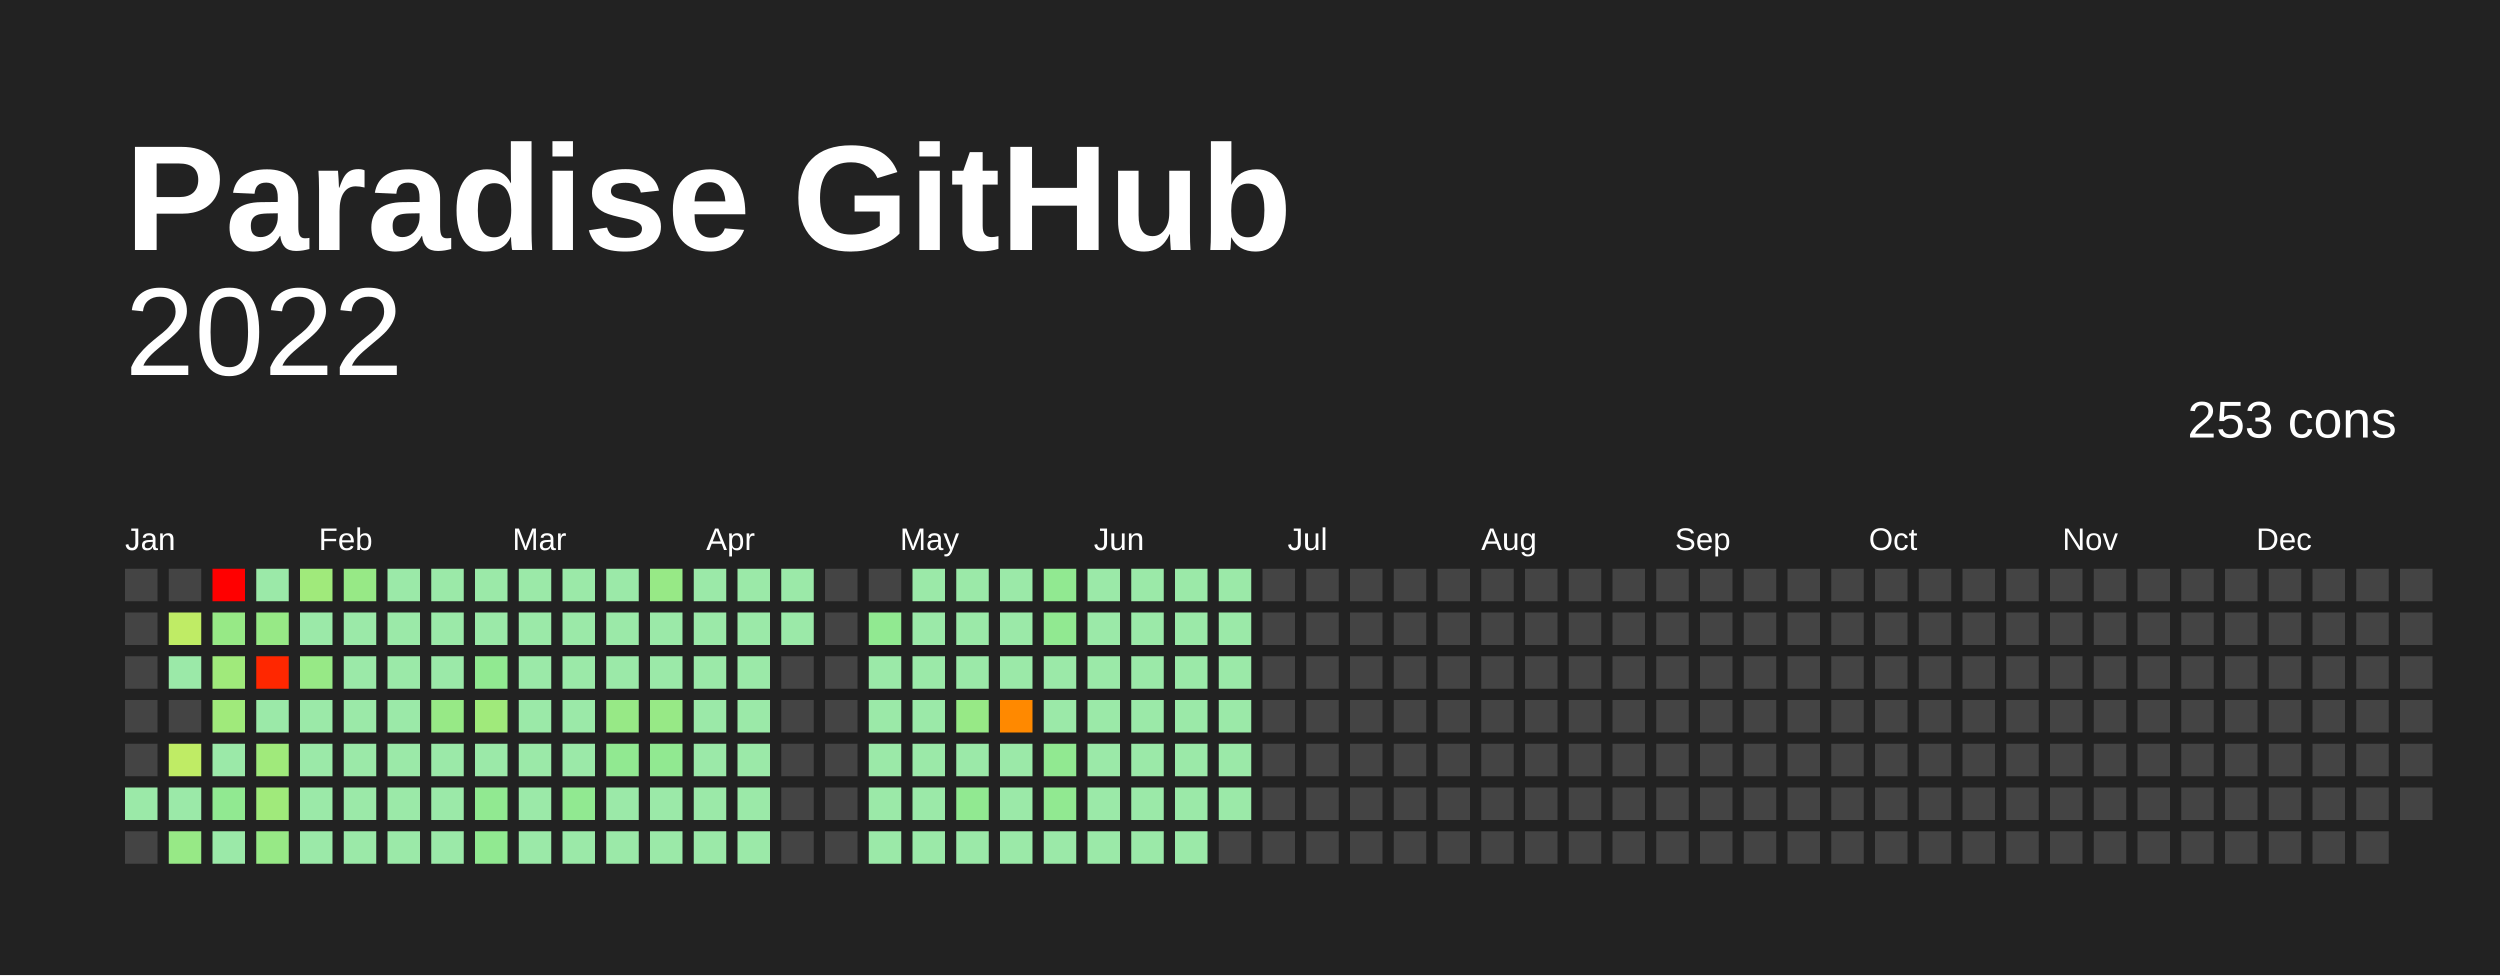
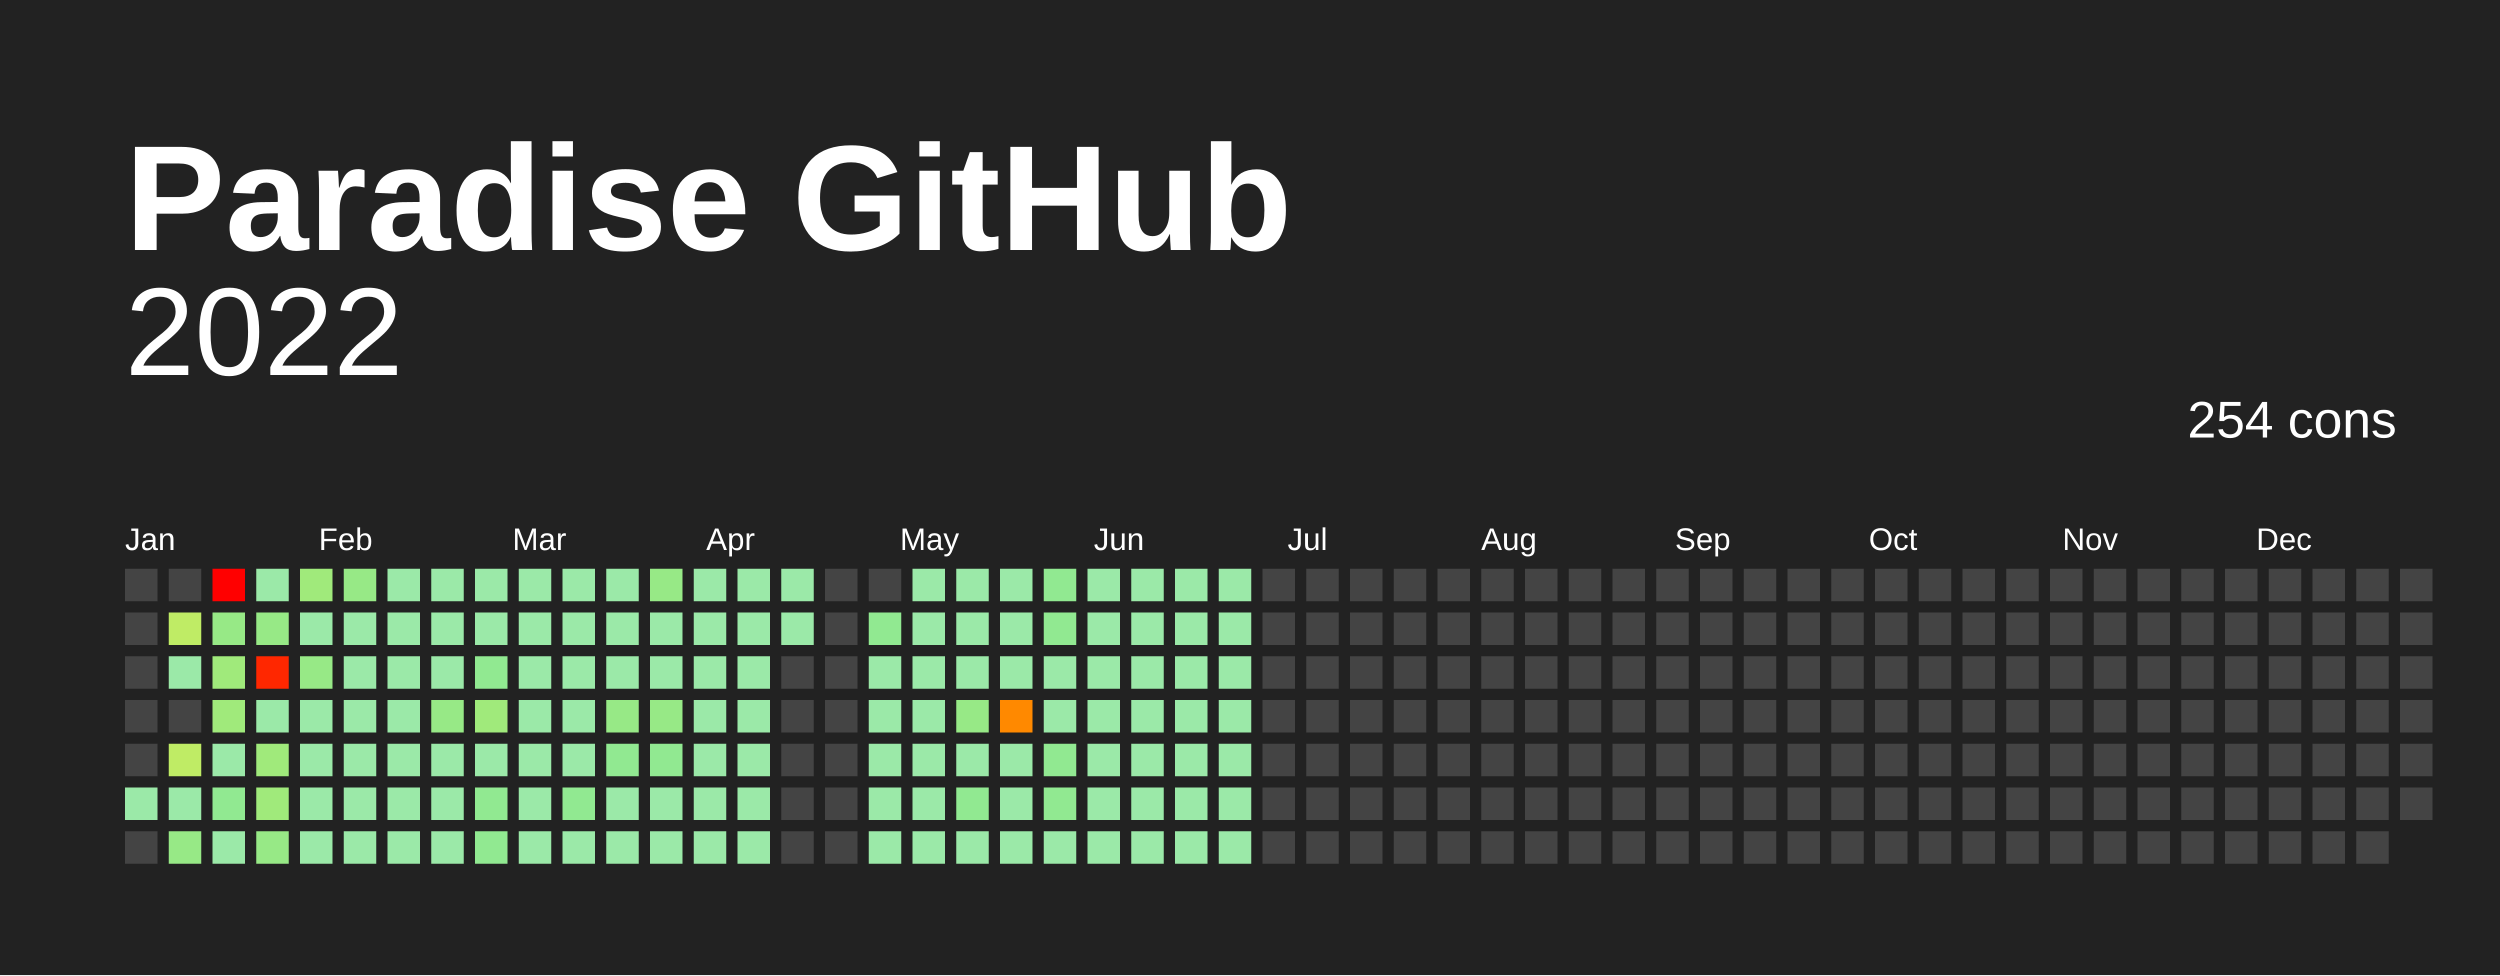
<svg xmlns="http://www.w3.org/2000/svg" baseProfile="full" height="78mm" version="1.1" viewBox="0,0,200,78" width="200mm">
  <defs />
  <rect fill="#222222" height="78" width="200" x="0" y="0" />
  <text fill="#FFFFFF" style="font-size:12px; font-family:Arial; font-weight:bold;" x="10" y="20">Paradise GitHub</text>
  <text alignment-baseline="hanging" fill="#FFFFFF" style="font-size:10.0px; font-family:Arial;" x="10" y="30">2022</text>
-   <text alignment-baseline="hanging" fill="#FFFFFF" style="font-size:4.125px; font-family:Arial;" x="175" y="35">253 cons</text>
+   <text alignment-baseline="hanging" fill="#FFFFFF" style="font-size:4.125px; font-family:Arial;" x="175" y="35">254 cons</text>
  <text fill="#FFFFFF" style="font-size:2.5px; font-family:Arial" x="10.0" y="44">Jan</text>
  <text fill="#FFFFFF" style="font-size:2.5px; font-family:Arial" x="25.5" y="44">Feb</text>
  <text fill="#FFFFFF" style="font-size:2.5px; font-family:Arial" x="41.0" y="44">Mar</text>
  <text fill="#FFFFFF" style="font-size:2.5px; font-family:Arial" x="56.5" y="44">Apr</text>
  <text fill="#FFFFFF" style="font-size:2.5px; font-family:Arial" x="72.0" y="44">May</text>
  <text fill="#FFFFFF" style="font-size:2.5px; font-family:Arial" x="87.5" y="44">Jun</text>
  <text fill="#FFFFFF" style="font-size:2.5px; font-family:Arial" x="103.0" y="44">Jul</text>
  <text fill="#FFFFFF" style="font-size:2.5px; font-family:Arial" x="118.5" y="44">Aug</text>
  <text fill="#FFFFFF" style="font-size:2.5px; font-family:Arial" x="134.0" y="44">Sep</text>
  <text fill="#FFFFFF" style="font-size:2.5px; font-family:Arial" x="149.5" y="44">Oct</text>
  <text fill="#FFFFFF" style="font-size:2.5px; font-family:Arial" x="165.0" y="44">Nov</text>
  <text fill="#FFFFFF" style="font-size:2.5px; font-family:Arial" x="180.5" y="44">Dec</text>
  <rect fill="#444444" height="2.6" width="2.6" x="10.0" y="45.5" />
  <rect fill="#444444" height="2.6" width="2.6" x="10.0" y="49.0" />
  <rect fill="#444444" height="2.6" width="2.6" x="10.0" y="52.5" />
  <rect fill="#444444" height="2.6" width="2.6" x="10.0" y="56.0" />
  <rect fill="#444444" height="2.6" width="2.6" x="10.0" y="59.5" />
  <rect fill="#9be9a8" height="2.6" width="2.6" x="10.0" y="63.0" />
  <rect fill="#444444" height="2.6" width="2.6" x="10.0" y="66.5" />
  <rect fill="#444444" height="2.6" width="2.6" x="13.5" y="45.5" />
  <rect fill="#bfec65" height="2.6" width="2.6" x="13.5" y="49.0" />
  <rect fill="#9be9a8" height="2.6" width="2.6" x="13.5" y="52.5" />
  <rect fill="#444444" height="2.6" width="2.6" x="13.5" y="56.0" />
  <rect fill="#bfec65" height="2.6" width="2.6" x="13.5" y="59.5" />
  <rect fill="#9be9a8" height="2.6" width="2.6" x="13.5" y="63.0" />
  <rect fill="#97e986" height="2.6" width="2.6" x="13.5" y="66.5" />
  <rect fill="red" height="2.6" width="2.6" x="17.0" y="45.5" />
  <rect fill="#97e986" height="2.6" width="2.6" x="17.0" y="49.0" />
  <rect fill="#a0ea7b" height="2.6" width="2.6" x="17.0" y="52.5" />
  <rect fill="#a0ea7b" height="2.6" width="2.6" x="17.0" y="56.0" />
  <rect fill="#9be9a8" height="2.6" width="2.6" x="17.0" y="59.5" />
  <rect fill="#91e991" height="2.6" width="2.6" x="17.0" y="63.0" />
  <rect fill="#9be9a8" height="2.6" width="2.6" x="17.0" y="66.5" />
  <rect fill="#9be9a8" height="2.6" width="2.6" x="20.5" y="45.5" />
  <rect fill="#97e986" height="2.6" width="2.6" x="20.5" y="49.0" />
  <rect fill="#ff2700" height="2.6" width="2.6" x="20.5" y="52.5" />
  <rect fill="#9be9a8" height="2.6" width="2.6" x="20.5" y="56.0" />
  <rect fill="#a0ea7b" height="2.6" width="2.6" x="20.5" y="59.5" />
  <rect fill="#a0ea7b" height="2.6" width="2.6" x="20.5" y="63.0" />
  <rect fill="#97e986" height="2.6" width="2.6" x="20.5" y="66.5" />
  <rect fill="#a0ea7b" height="2.6" width="2.6" x="24.0" y="45.5" />
  <rect fill="#9be9a8" height="2.6" width="2.6" x="24.0" y="49.0" />
  <rect fill="#97e986" height="2.6" width="2.6" x="24.0" y="52.5" />
  <rect fill="#9be9a8" height="2.6" width="2.6" x="24.0" y="56.0" />
  <rect fill="#9be9a8" height="2.6" width="2.6" x="24.0" y="59.5" />
  <rect fill="#9be9a8" height="2.6" width="2.6" x="24.0" y="63.0" />
  <rect fill="#9be9a8" height="2.6" width="2.6" x="24.0" y="66.5" />
  <rect fill="#97e986" height="2.6" width="2.6" x="27.5" y="45.5" />
  <rect fill="#9be9a8" height="2.6" width="2.6" x="27.5" y="49.0" />
  <rect fill="#9be9a8" height="2.6" width="2.6" x="27.5" y="52.5" />
  <rect fill="#9be9a8" height="2.6" width="2.6" x="27.5" y="56.0" />
  <rect fill="#9be9a8" height="2.6" width="2.6" x="27.5" y="59.5" />
  <rect fill="#9be9a8" height="2.6" width="2.6" x="27.5" y="63.0" />
  <rect fill="#9be9a8" height="2.6" width="2.6" x="27.5" y="66.5" />
  <rect fill="#9be9a8" height="2.6" width="2.6" x="31.0" y="45.5" />
  <rect fill="#9be9a8" height="2.6" width="2.6" x="31.0" y="49.0" />
  <rect fill="#9be9a8" height="2.6" width="2.6" x="31.0" y="52.5" />
  <rect fill="#9be9a8" height="2.6" width="2.6" x="31.0" y="56.0" />
  <rect fill="#9be9a8" height="2.6" width="2.6" x="31.0" y="59.5" />
  <rect fill="#9be9a8" height="2.6" width="2.6" x="31.0" y="63.0" />
  <rect fill="#9be9a8" height="2.6" width="2.6" x="31.0" y="66.5" />
  <rect fill="#9be9a8" height="2.6" width="2.6" x="34.5" y="45.5" />
  <rect fill="#9be9a8" height="2.6" width="2.6" x="34.5" y="49.0" />
  <rect fill="#9be9a8" height="2.6" width="2.6" x="34.5" y="52.5" />
  <rect fill="#97e986" height="2.6" width="2.6" x="34.5" y="56.0" />
  <rect fill="#9be9a8" height="2.6" width="2.6" x="34.5" y="59.5" />
  <rect fill="#9be9a8" height="2.6" width="2.6" x="34.5" y="63.0" />
  <rect fill="#9be9a8" height="2.6" width="2.6" x="34.5" y="66.5" />
  <rect fill="#9be9a8" height="2.6" width="2.6" x="38.0" y="45.5" />
  <rect fill="#9be9a8" height="2.6" width="2.6" x="38.0" y="49.0" />
  <rect fill="#91e991" height="2.6" width="2.6" x="38.0" y="52.5" />
  <rect fill="#a0ea7b" height="2.6" width="2.6" x="38.0" y="56.0" />
  <rect fill="#9be9a8" height="2.6" width="2.6" x="38.0" y="59.5" />
  <rect fill="#91e991" height="2.6" width="2.6" x="38.0" y="63.0" />
  <rect fill="#91e991" height="2.6" width="2.6" x="38.0" y="66.5" />
  <rect fill="#9be9a8" height="2.6" width="2.6" x="41.5" y="45.5" />
  <rect fill="#9be9a8" height="2.6" width="2.6" x="41.5" y="49.0" />
  <rect fill="#9be9a8" height="2.6" width="2.6" x="41.5" y="52.5" />
  <rect fill="#9be9a8" height="2.6" width="2.6" x="41.5" y="56.0" />
  <rect fill="#9be9a8" height="2.6" width="2.6" x="41.5" y="59.5" />
  <rect fill="#9be9a8" height="2.6" width="2.6" x="41.5" y="63.0" />
  <rect fill="#9be9a8" height="2.6" width="2.6" x="41.5" y="66.5" />
  <rect fill="#9be9a8" height="2.6" width="2.6" x="45.0" y="45.5" />
  <rect fill="#9be9a8" height="2.6" width="2.6" x="45.0" y="49.0" />
  <rect fill="#9be9a8" height="2.6" width="2.6" x="45.0" y="52.5" />
  <rect fill="#9be9a8" height="2.6" width="2.6" x="45.0" y="56.0" />
  <rect fill="#9be9a8" height="2.6" width="2.6" x="45.0" y="59.5" />
  <rect fill="#91e991" height="2.6" width="2.6" x="45.0" y="63.0" />
  <rect fill="#9be9a8" height="2.6" width="2.6" x="45.0" y="66.5" />
  <rect fill="#9be9a8" height="2.6" width="2.6" x="48.5" y="45.5" />
  <rect fill="#9be9a8" height="2.6" width="2.6" x="48.5" y="49.0" />
  <rect fill="#9be9a8" height="2.6" width="2.6" x="48.5" y="52.5" />
  <rect fill="#97e986" height="2.6" width="2.6" x="48.5" y="56.0" />
  <rect fill="#91e991" height="2.6" width="2.6" x="48.5" y="59.5" />
  <rect fill="#9be9a8" height="2.6" width="2.6" x="48.5" y="63.0" />
  <rect fill="#9be9a8" height="2.6" width="2.6" x="48.5" y="66.5" />
  <rect fill="#97e986" height="2.6" width="2.6" x="52.0" y="45.5" />
  <rect fill="#9be9a8" height="2.6" width="2.6" x="52.0" y="49.0" />
  <rect fill="#9be9a8" height="2.6" width="2.6" x="52.0" y="52.5" />
  <rect fill="#97e986" height="2.6" width="2.6" x="52.0" y="56.0" />
  <rect fill="#91e991" height="2.6" width="2.6" x="52.0" y="59.5" />
  <rect fill="#9be9a8" height="2.6" width="2.6" x="52.0" y="63.0" />
  <rect fill="#9be9a8" height="2.6" width="2.6" x="52.0" y="66.5" />
  <rect fill="#9be9a8" height="2.6" width="2.6" x="55.5" y="45.5" />
  <rect fill="#9be9a8" height="2.6" width="2.6" x="55.5" y="49.0" />
  <rect fill="#9be9a8" height="2.6" width="2.6" x="55.5" y="52.5" />
  <rect fill="#9be9a8" height="2.6" width="2.6" x="55.5" y="56.0" />
  <rect fill="#9be9a8" height="2.6" width="2.6" x="55.5" y="59.5" />
  <rect fill="#9be9a8" height="2.6" width="2.6" x="55.5" y="63.0" />
  <rect fill="#9be9a8" height="2.6" width="2.6" x="55.5" y="66.5" />
  <rect fill="#9be9a8" height="2.6" width="2.6" x="59.0" y="45.5" />
  <rect fill="#9be9a8" height="2.6" width="2.6" x="59.0" y="49.0" />
  <rect fill="#9be9a8" height="2.6" width="2.6" x="59.0" y="52.5" />
  <rect fill="#9be9a8" height="2.6" width="2.6" x="59.0" y="56.0" />
  <rect fill="#9be9a8" height="2.6" width="2.6" x="59.0" y="59.5" />
  <rect fill="#9be9a8" height="2.6" width="2.6" x="59.0" y="63.0" />
  <rect fill="#9be9a8" height="2.6" width="2.6" x="59.0" y="66.5" />
  <rect fill="#9be9a8" height="2.6" width="2.6" x="62.5" y="45.5" />
  <rect fill="#9be9a8" height="2.6" width="2.6" x="62.5" y="49.0" />
  <rect fill="#444444" height="2.6" width="2.6" x="62.5" y="52.5" />
  <rect fill="#444444" height="2.6" width="2.6" x="62.5" y="56.0" />
  <rect fill="#444444" height="2.6" width="2.6" x="62.5" y="59.5" />
  <rect fill="#444444" height="2.6" width="2.6" x="62.5" y="63.0" />
  <rect fill="#444444" height="2.6" width="2.6" x="62.5" y="66.5" />
  <rect fill="#444444" height="2.6" width="2.6" x="66.0" y="45.5" />
  <rect fill="#444444" height="2.6" width="2.6" x="66.0" y="49.0" />
  <rect fill="#444444" height="2.6" width="2.6" x="66.0" y="52.5" />
  <rect fill="#444444" height="2.6" width="2.6" x="66.0" y="56.0" />
  <rect fill="#444444" height="2.6" width="2.6" x="66.0" y="59.5" />
  <rect fill="#444444" height="2.6" width="2.6" x="66.0" y="63.0" />
  <rect fill="#444444" height="2.6" width="2.6" x="66.0" y="66.5" />
  <rect fill="#444444" height="2.6" width="2.6" x="69.5" y="45.5" />
  <rect fill="#91e991" height="2.6" width="2.6" x="69.5" y="49.0" />
  <rect fill="#9be9a8" height="2.6" width="2.6" x="69.5" y="52.5" />
  <rect fill="#9be9a8" height="2.6" width="2.6" x="69.5" y="56.0" />
  <rect fill="#9be9a8" height="2.6" width="2.6" x="69.5" y="59.5" />
  <rect fill="#9be9a8" height="2.6" width="2.6" x="69.5" y="63.0" />
  <rect fill="#9be9a8" height="2.6" width="2.6" x="69.5" y="66.5" />
  <rect fill="#9be9a8" height="2.6" width="2.6" x="73.0" y="45.5" />
  <rect fill="#9be9a8" height="2.6" width="2.6" x="73.0" y="49.0" />
  <rect fill="#9be9a8" height="2.6" width="2.6" x="73.0" y="52.5" />
  <rect fill="#9be9a8" height="2.6" width="2.6" x="73.0" y="56.0" />
  <rect fill="#9be9a8" height="2.6" width="2.6" x="73.0" y="59.5" />
  <rect fill="#9be9a8" height="2.6" width="2.6" x="73.0" y="63.0" />
  <rect fill="#9be9a8" height="2.6" width="2.6" x="73.0" y="66.5" />
  <rect fill="#9be9a8" height="2.6" width="2.6" x="76.5" y="45.5" />
  <rect fill="#9be9a8" height="2.6" width="2.6" x="76.5" y="49.0" />
  <rect fill="#9be9a8" height="2.6" width="2.6" x="76.5" y="52.5" />
  <rect fill="#97e986" height="2.6" width="2.6" x="76.5" y="56.0" />
  <rect fill="#9be9a8" height="2.6" width="2.6" x="76.5" y="59.5" />
  <rect fill="#91e991" height="2.6" width="2.6" x="76.5" y="63.0" />
  <rect fill="#9be9a8" height="2.6" width="2.6" x="76.5" y="66.5" />
  <rect fill="#9be9a8" height="2.6" width="2.6" x="80.0" y="45.5" />
  <rect fill="#9be9a8" height="2.6" width="2.6" x="80.0" y="49.0" />
  <rect fill="#9be9a8" height="2.6" width="2.6" x="80.0" y="52.5" />
  <rect fill="#ff8900" height="2.6" width="2.6" x="80.0" y="56.0" />
  <rect fill="#9be9a8" height="2.6" width="2.6" x="80.0" y="59.5" />
  <rect fill="#9be9a8" height="2.6" width="2.6" x="80.0" y="63.0" />
  <rect fill="#9be9a8" height="2.6" width="2.6" x="80.0" y="66.5" />
  <rect fill="#91e991" height="2.6" width="2.6" x="83.5" y="45.5" />
  <rect fill="#91e991" height="2.6" width="2.6" x="83.5" y="49.0" />
  <rect fill="#9be9a8" height="2.6" width="2.6" x="83.5" y="52.5" />
  <rect fill="#9be9a8" height="2.6" width="2.6" x="83.5" y="56.0" />
  <rect fill="#91e991" height="2.6" width="2.6" x="83.5" y="59.5" />
  <rect fill="#91e991" height="2.6" width="2.6" x="83.5" y="63.0" />
  <rect fill="#9be9a8" height="2.6" width="2.6" x="83.5" y="66.5" />
  <rect fill="#9be9a8" height="2.6" width="2.6" x="87.0" y="45.5" />
  <rect fill="#9be9a8" height="2.6" width="2.6" x="87.0" y="49.0" />
  <rect fill="#9be9a8" height="2.6" width="2.6" x="87.0" y="52.5" />
  <rect fill="#9be9a8" height="2.6" width="2.6" x="87.0" y="56.0" />
  <rect fill="#9be9a8" height="2.6" width="2.6" x="87.0" y="59.5" />
  <rect fill="#9be9a8" height="2.6" width="2.6" x="87.0" y="63.0" />
  <rect fill="#9be9a8" height="2.6" width="2.6" x="87.0" y="66.5" />
  <rect fill="#9be9a8" height="2.6" width="2.6" x="90.5" y="45.5" />
  <rect fill="#9be9a8" height="2.6" width="2.6" x="90.5" y="49.0" />
  <rect fill="#9be9a8" height="2.6" width="2.6" x="90.5" y="52.5" />
  <rect fill="#9be9a8" height="2.6" width="2.6" x="90.5" y="56.0" />
  <rect fill="#9be9a8" height="2.6" width="2.6" x="90.5" y="59.5" />
  <rect fill="#9be9a8" height="2.6" width="2.6" x="90.5" y="63.0" />
  <rect fill="#9be9a8" height="2.6" width="2.6" x="90.5" y="66.5" />
  <rect fill="#9be9a8" height="2.6" width="2.6" x="94.0" y="45.5" />
  <rect fill="#9be9a8" height="2.6" width="2.6" x="94.0" y="49.0" />
  <rect fill="#9be9a8" height="2.6" width="2.6" x="94.0" y="52.5" />
  <rect fill="#9be9a8" height="2.6" width="2.6" x="94.0" y="56.0" />
  <rect fill="#9be9a8" height="2.6" width="2.6" x="94.0" y="59.5" />
  <rect fill="#9be9a8" height="2.6" width="2.6" x="94.0" y="63.0" />
  <rect fill="#9be9a8" height="2.6" width="2.6" x="94.0" y="66.5" />
  <rect fill="#9be9a8" height="2.6" width="2.6" x="97.5" y="45.5" />
  <rect fill="#9be9a8" height="2.6" width="2.6" x="97.5" y="49.0" />
  <rect fill="#9be9a8" height="2.6" width="2.6" x="97.5" y="52.5" />
  <rect fill="#9be9a8" height="2.6" width="2.6" x="97.5" y="56.0" />
  <rect fill="#9be9a8" height="2.6" width="2.6" x="97.5" y="59.5" />
  <rect fill="#9be9a8" height="2.6" width="2.6" x="97.5" y="63.0" />
-   <rect fill="#444444" height="2.6" width="2.6" x="97.5" y="66.5" />
+   <rect fill="#9be9a8" height="2.6" width="2.6" x="97.5" y="66.5" />
  <rect fill="#444444" height="2.6" width="2.6" x="101.0" y="45.5" />
  <rect fill="#444444" height="2.6" width="2.6" x="101.0" y="49.0" />
  <rect fill="#444444" height="2.6" width="2.6" x="101.0" y="52.5" />
  <rect fill="#444444" height="2.6" width="2.6" x="101.0" y="56.0" />
  <rect fill="#444444" height="2.6" width="2.6" x="101.0" y="59.5" />
  <rect fill="#444444" height="2.6" width="2.6" x="101.0" y="63.0" />
  <rect fill="#444444" height="2.6" width="2.6" x="101.0" y="66.5" />
  <rect fill="#444444" height="2.6" width="2.6" x="104.5" y="45.5" />
  <rect fill="#444444" height="2.6" width="2.6" x="104.5" y="49.0" />
  <rect fill="#444444" height="2.6" width="2.6" x="104.5" y="52.5" />
  <rect fill="#444444" height="2.6" width="2.6" x="104.5" y="56.0" />
  <rect fill="#444444" height="2.6" width="2.6" x="104.5" y="59.5" />
  <rect fill="#444444" height="2.6" width="2.6" x="104.5" y="63.0" />
  <rect fill="#444444" height="2.6" width="2.6" x="104.5" y="66.5" />
  <rect fill="#444444" height="2.6" width="2.6" x="108.0" y="45.5" />
  <rect fill="#444444" height="2.6" width="2.6" x="108.0" y="49.0" />
  <rect fill="#444444" height="2.6" width="2.6" x="108.0" y="52.5" />
  <rect fill="#444444" height="2.6" width="2.6" x="108.0" y="56.0" />
  <rect fill="#444444" height="2.6" width="2.6" x="108.0" y="59.5" />
  <rect fill="#444444" height="2.6" width="2.6" x="108.0" y="63.0" />
  <rect fill="#444444" height="2.6" width="2.6" x="108.0" y="66.5" />
  <rect fill="#444444" height="2.6" width="2.6" x="111.5" y="45.5" />
  <rect fill="#444444" height="2.6" width="2.6" x="111.5" y="49.0" />
  <rect fill="#444444" height="2.6" width="2.6" x="111.5" y="52.5" />
  <rect fill="#444444" height="2.6" width="2.6" x="111.5" y="56.0" />
  <rect fill="#444444" height="2.6" width="2.6" x="111.5" y="59.5" />
  <rect fill="#444444" height="2.6" width="2.6" x="111.5" y="63.0" />
  <rect fill="#444444" height="2.6" width="2.6" x="111.5" y="66.5" />
  <rect fill="#444444" height="2.6" width="2.6" x="115.0" y="45.5" />
  <rect fill="#444444" height="2.6" width="2.6" x="115.0" y="49.0" />
  <rect fill="#444444" height="2.6" width="2.6" x="115.0" y="52.5" />
  <rect fill="#444444" height="2.6" width="2.6" x="115.0" y="56.0" />
  <rect fill="#444444" height="2.6" width="2.6" x="115.0" y="59.5" />
  <rect fill="#444444" height="2.6" width="2.6" x="115.0" y="63.0" />
  <rect fill="#444444" height="2.6" width="2.6" x="115.0" y="66.5" />
  <rect fill="#444444" height="2.6" width="2.6" x="118.5" y="45.5" />
  <rect fill="#444444" height="2.6" width="2.6" x="118.5" y="49.0" />
  <rect fill="#444444" height="2.6" width="2.6" x="118.5" y="52.5" />
  <rect fill="#444444" height="2.6" width="2.6" x="118.5" y="56.0" />
  <rect fill="#444444" height="2.6" width="2.6" x="118.5" y="59.5" />
  <rect fill="#444444" height="2.6" width="2.6" x="118.5" y="63.0" />
  <rect fill="#444444" height="2.6" width="2.6" x="118.5" y="66.5" />
  <rect fill="#444444" height="2.6" width="2.6" x="122.0" y="45.5" />
  <rect fill="#444444" height="2.6" width="2.6" x="122.0" y="49.0" />
  <rect fill="#444444" height="2.6" width="2.6" x="122.0" y="52.5" />
  <rect fill="#444444" height="2.6" width="2.6" x="122.0" y="56.0" />
  <rect fill="#444444" height="2.6" width="2.6" x="122.0" y="59.5" />
  <rect fill="#444444" height="2.6" width="2.6" x="122.0" y="63.0" />
  <rect fill="#444444" height="2.6" width="2.6" x="122.0" y="66.5" />
  <rect fill="#444444" height="2.6" width="2.6" x="125.5" y="45.5" />
  <rect fill="#444444" height="2.6" width="2.6" x="125.5" y="49.0" />
  <rect fill="#444444" height="2.6" width="2.6" x="125.5" y="52.5" />
  <rect fill="#444444" height="2.6" width="2.6" x="125.5" y="56.0" />
  <rect fill="#444444" height="2.6" width="2.6" x="125.5" y="59.5" />
  <rect fill="#444444" height="2.6" width="2.6" x="125.5" y="63.0" />
  <rect fill="#444444" height="2.6" width="2.6" x="125.5" y="66.5" />
  <rect fill="#444444" height="2.6" width="2.6" x="129.0" y="45.5" />
  <rect fill="#444444" height="2.6" width="2.6" x="129.0" y="49.0" />
  <rect fill="#444444" height="2.6" width="2.6" x="129.0" y="52.5" />
  <rect fill="#444444" height="2.6" width="2.6" x="129.0" y="56.0" />
  <rect fill="#444444" height="2.6" width="2.6" x="129.0" y="59.5" />
  <rect fill="#444444" height="2.6" width="2.6" x="129.0" y="63.0" />
  <rect fill="#444444" height="2.6" width="2.6" x="129.0" y="66.5" />
  <rect fill="#444444" height="2.6" width="2.6" x="132.5" y="45.5" />
  <rect fill="#444444" height="2.6" width="2.6" x="132.5" y="49.0" />
  <rect fill="#444444" height="2.6" width="2.6" x="132.5" y="52.5" />
  <rect fill="#444444" height="2.6" width="2.6" x="132.5" y="56.0" />
  <rect fill="#444444" height="2.6" width="2.6" x="132.5" y="59.5" />
  <rect fill="#444444" height="2.6" width="2.6" x="132.5" y="63.0" />
  <rect fill="#444444" height="2.6" width="2.6" x="132.5" y="66.5" />
  <rect fill="#444444" height="2.6" width="2.6" x="136.0" y="45.5" />
  <rect fill="#444444" height="2.6" width="2.6" x="136.0" y="49.0" />
  <rect fill="#444444" height="2.6" width="2.6" x="136.0" y="52.5" />
  <rect fill="#444444" height="2.6" width="2.6" x="136.0" y="56.0" />
  <rect fill="#444444" height="2.6" width="2.6" x="136.0" y="59.5" />
  <rect fill="#444444" height="2.6" width="2.6" x="136.0" y="63.0" />
  <rect fill="#444444" height="2.6" width="2.6" x="136.0" y="66.5" />
  <rect fill="#444444" height="2.6" width="2.6" x="139.5" y="45.5" />
  <rect fill="#444444" height="2.6" width="2.6" x="139.5" y="49.0" />
  <rect fill="#444444" height="2.6" width="2.6" x="139.5" y="52.5" />
  <rect fill="#444444" height="2.6" width="2.6" x="139.5" y="56.0" />
  <rect fill="#444444" height="2.6" width="2.6" x="139.5" y="59.5" />
  <rect fill="#444444" height="2.6" width="2.6" x="139.5" y="63.0" />
  <rect fill="#444444" height="2.6" width="2.6" x="139.5" y="66.5" />
  <rect fill="#444444" height="2.6" width="2.6" x="143.0" y="45.5" />
  <rect fill="#444444" height="2.6" width="2.6" x="143.0" y="49.0" />
  <rect fill="#444444" height="2.6" width="2.6" x="143.0" y="52.5" />
  <rect fill="#444444" height="2.6" width="2.6" x="143.0" y="56.0" />
  <rect fill="#444444" height="2.6" width="2.6" x="143.0" y="59.5" />
  <rect fill="#444444" height="2.6" width="2.6" x="143.0" y="63.0" />
  <rect fill="#444444" height="2.6" width="2.6" x="143.0" y="66.5" />
  <rect fill="#444444" height="2.6" width="2.6" x="146.5" y="45.5" />
  <rect fill="#444444" height="2.6" width="2.6" x="146.5" y="49.0" />
  <rect fill="#444444" height="2.6" width="2.6" x="146.5" y="52.5" />
  <rect fill="#444444" height="2.6" width="2.6" x="146.5" y="56.0" />
  <rect fill="#444444" height="2.6" width="2.6" x="146.5" y="59.5" />
  <rect fill="#444444" height="2.6" width="2.6" x="146.5" y="63.0" />
  <rect fill="#444444" height="2.6" width="2.6" x="146.5" y="66.5" />
  <rect fill="#444444" height="2.6" width="2.6" x="150.0" y="45.5" />
  <rect fill="#444444" height="2.6" width="2.6" x="150.0" y="49.0" />
  <rect fill="#444444" height="2.6" width="2.6" x="150.0" y="52.5" />
  <rect fill="#444444" height="2.6" width="2.6" x="150.0" y="56.0" />
  <rect fill="#444444" height="2.6" width="2.6" x="150.0" y="59.5" />
  <rect fill="#444444" height="2.6" width="2.6" x="150.0" y="63.0" />
  <rect fill="#444444" height="2.6" width="2.6" x="150.0" y="66.5" />
  <rect fill="#444444" height="2.6" width="2.6" x="153.5" y="45.5" />
  <rect fill="#444444" height="2.6" width="2.6" x="153.5" y="49.0" />
  <rect fill="#444444" height="2.6" width="2.6" x="153.5" y="52.5" />
  <rect fill="#444444" height="2.6" width="2.6" x="153.5" y="56.0" />
  <rect fill="#444444" height="2.6" width="2.6" x="153.5" y="59.5" />
  <rect fill="#444444" height="2.6" width="2.6" x="153.5" y="63.0" />
  <rect fill="#444444" height="2.6" width="2.6" x="153.5" y="66.5" />
  <rect fill="#444444" height="2.6" width="2.6" x="157.0" y="45.5" />
  <rect fill="#444444" height="2.6" width="2.6" x="157.0" y="49.0" />
  <rect fill="#444444" height="2.6" width="2.6" x="157.0" y="52.5" />
  <rect fill="#444444" height="2.6" width="2.6" x="157.0" y="56.0" />
  <rect fill="#444444" height="2.6" width="2.6" x="157.0" y="59.5" />
  <rect fill="#444444" height="2.6" width="2.6" x="157.0" y="63.0" />
  <rect fill="#444444" height="2.6" width="2.6" x="157.0" y="66.5" />
  <rect fill="#444444" height="2.6" width="2.6" x="160.5" y="45.5" />
  <rect fill="#444444" height="2.6" width="2.6" x="160.5" y="49.0" />
  <rect fill="#444444" height="2.6" width="2.6" x="160.5" y="52.5" />
  <rect fill="#444444" height="2.6" width="2.6" x="160.5" y="56.0" />
  <rect fill="#444444" height="2.6" width="2.6" x="160.5" y="59.5" />
  <rect fill="#444444" height="2.6" width="2.6" x="160.5" y="63.0" />
  <rect fill="#444444" height="2.6" width="2.6" x="160.5" y="66.5" />
  <rect fill="#444444" height="2.6" width="2.6" x="164.0" y="45.5" />
  <rect fill="#444444" height="2.6" width="2.6" x="164.0" y="49.0" />
  <rect fill="#444444" height="2.6" width="2.6" x="164.0" y="52.5" />
  <rect fill="#444444" height="2.6" width="2.6" x="164.0" y="56.0" />
  <rect fill="#444444" height="2.6" width="2.6" x="164.0" y="59.5" />
  <rect fill="#444444" height="2.6" width="2.6" x="164.0" y="63.0" />
  <rect fill="#444444" height="2.6" width="2.6" x="164.0" y="66.5" />
  <rect fill="#444444" height="2.6" width="2.6" x="167.5" y="45.5" />
  <rect fill="#444444" height="2.6" width="2.6" x="167.5" y="49.0" />
  <rect fill="#444444" height="2.6" width="2.6" x="167.5" y="52.5" />
  <rect fill="#444444" height="2.6" width="2.6" x="167.5" y="56.0" />
  <rect fill="#444444" height="2.6" width="2.6" x="167.5" y="59.5" />
  <rect fill="#444444" height="2.6" width="2.6" x="167.5" y="63.0" />
  <rect fill="#444444" height="2.6" width="2.6" x="167.5" y="66.5" />
  <rect fill="#444444" height="2.6" width="2.6" x="171.0" y="45.5" />
  <rect fill="#444444" height="2.6" width="2.6" x="171.0" y="49.0" />
  <rect fill="#444444" height="2.6" width="2.6" x="171.0" y="52.5" />
  <rect fill="#444444" height="2.6" width="2.6" x="171.0" y="56.0" />
  <rect fill="#444444" height="2.6" width="2.6" x="171.0" y="59.5" />
  <rect fill="#444444" height="2.6" width="2.6" x="171.0" y="63.0" />
  <rect fill="#444444" height="2.6" width="2.6" x="171.0" y="66.5" />
  <rect fill="#444444" height="2.6" width="2.6" x="174.5" y="45.5" />
  <rect fill="#444444" height="2.6" width="2.6" x="174.5" y="49.0" />
  <rect fill="#444444" height="2.6" width="2.6" x="174.5" y="52.5" />
  <rect fill="#444444" height="2.6" width="2.6" x="174.5" y="56.0" />
  <rect fill="#444444" height="2.6" width="2.6" x="174.5" y="59.5" />
  <rect fill="#444444" height="2.6" width="2.6" x="174.5" y="63.0" />
  <rect fill="#444444" height="2.6" width="2.6" x="174.5" y="66.5" />
  <rect fill="#444444" height="2.6" width="2.6" x="178.0" y="45.5" />
  <rect fill="#444444" height="2.6" width="2.6" x="178.0" y="49.0" />
  <rect fill="#444444" height="2.6" width="2.6" x="178.0" y="52.5" />
  <rect fill="#444444" height="2.6" width="2.6" x="178.0" y="56.0" />
  <rect fill="#444444" height="2.6" width="2.6" x="178.0" y="59.5" />
  <rect fill="#444444" height="2.6" width="2.6" x="178.0" y="63.0" />
  <rect fill="#444444" height="2.6" width="2.6" x="178.0" y="66.5" />
  <rect fill="#444444" height="2.6" width="2.6" x="181.5" y="45.5" />
  <rect fill="#444444" height="2.6" width="2.6" x="181.5" y="49.0" />
  <rect fill="#444444" height="2.6" width="2.6" x="181.5" y="52.5" />
  <rect fill="#444444" height="2.6" width="2.6" x="181.5" y="56.0" />
  <rect fill="#444444" height="2.6" width="2.6" x="181.5" y="59.5" />
  <rect fill="#444444" height="2.6" width="2.6" x="181.5" y="63.0" />
  <rect fill="#444444" height="2.6" width="2.6" x="181.5" y="66.5" />
  <rect fill="#444444" height="2.6" width="2.6" x="185.0" y="45.5" />
  <rect fill="#444444" height="2.6" width="2.6" x="185.0" y="49.0" />
  <rect fill="#444444" height="2.6" width="2.6" x="185.0" y="52.5" />
  <rect fill="#444444" height="2.6" width="2.6" x="185.0" y="56.0" />
  <rect fill="#444444" height="2.6" width="2.6" x="185.0" y="59.5" />
  <rect fill="#444444" height="2.6" width="2.6" x="185.0" y="63.0" />
  <rect fill="#444444" height="2.6" width="2.6" x="185.0" y="66.5" />
  <rect fill="#444444" height="2.6" width="2.6" x="188.5" y="45.5" />
  <rect fill="#444444" height="2.6" width="2.6" x="188.5" y="49.0" />
  <rect fill="#444444" height="2.6" width="2.6" x="188.5" y="52.5" />
  <rect fill="#444444" height="2.6" width="2.6" x="188.5" y="56.0" />
  <rect fill="#444444" height="2.6" width="2.6" x="188.5" y="59.5" />
  <rect fill="#444444" height="2.6" width="2.6" x="188.5" y="63.0" />
  <rect fill="#444444" height="2.6" width="2.6" x="188.5" y="66.5" />
  <rect fill="#444444" height="2.6" width="2.6" x="192.0" y="45.5" />
  <rect fill="#444444" height="2.6" width="2.6" x="192.0" y="49.0" />
  <rect fill="#444444" height="2.6" width="2.6" x="192.0" y="52.5" />
  <rect fill="#444444" height="2.6" width="2.6" x="192.0" y="56.0" />
  <rect fill="#444444" height="2.6" width="2.6" x="192.0" y="59.5" />
  <rect fill="#444444" height="2.6" width="2.6" x="192.0" y="63.0" />
</svg>
